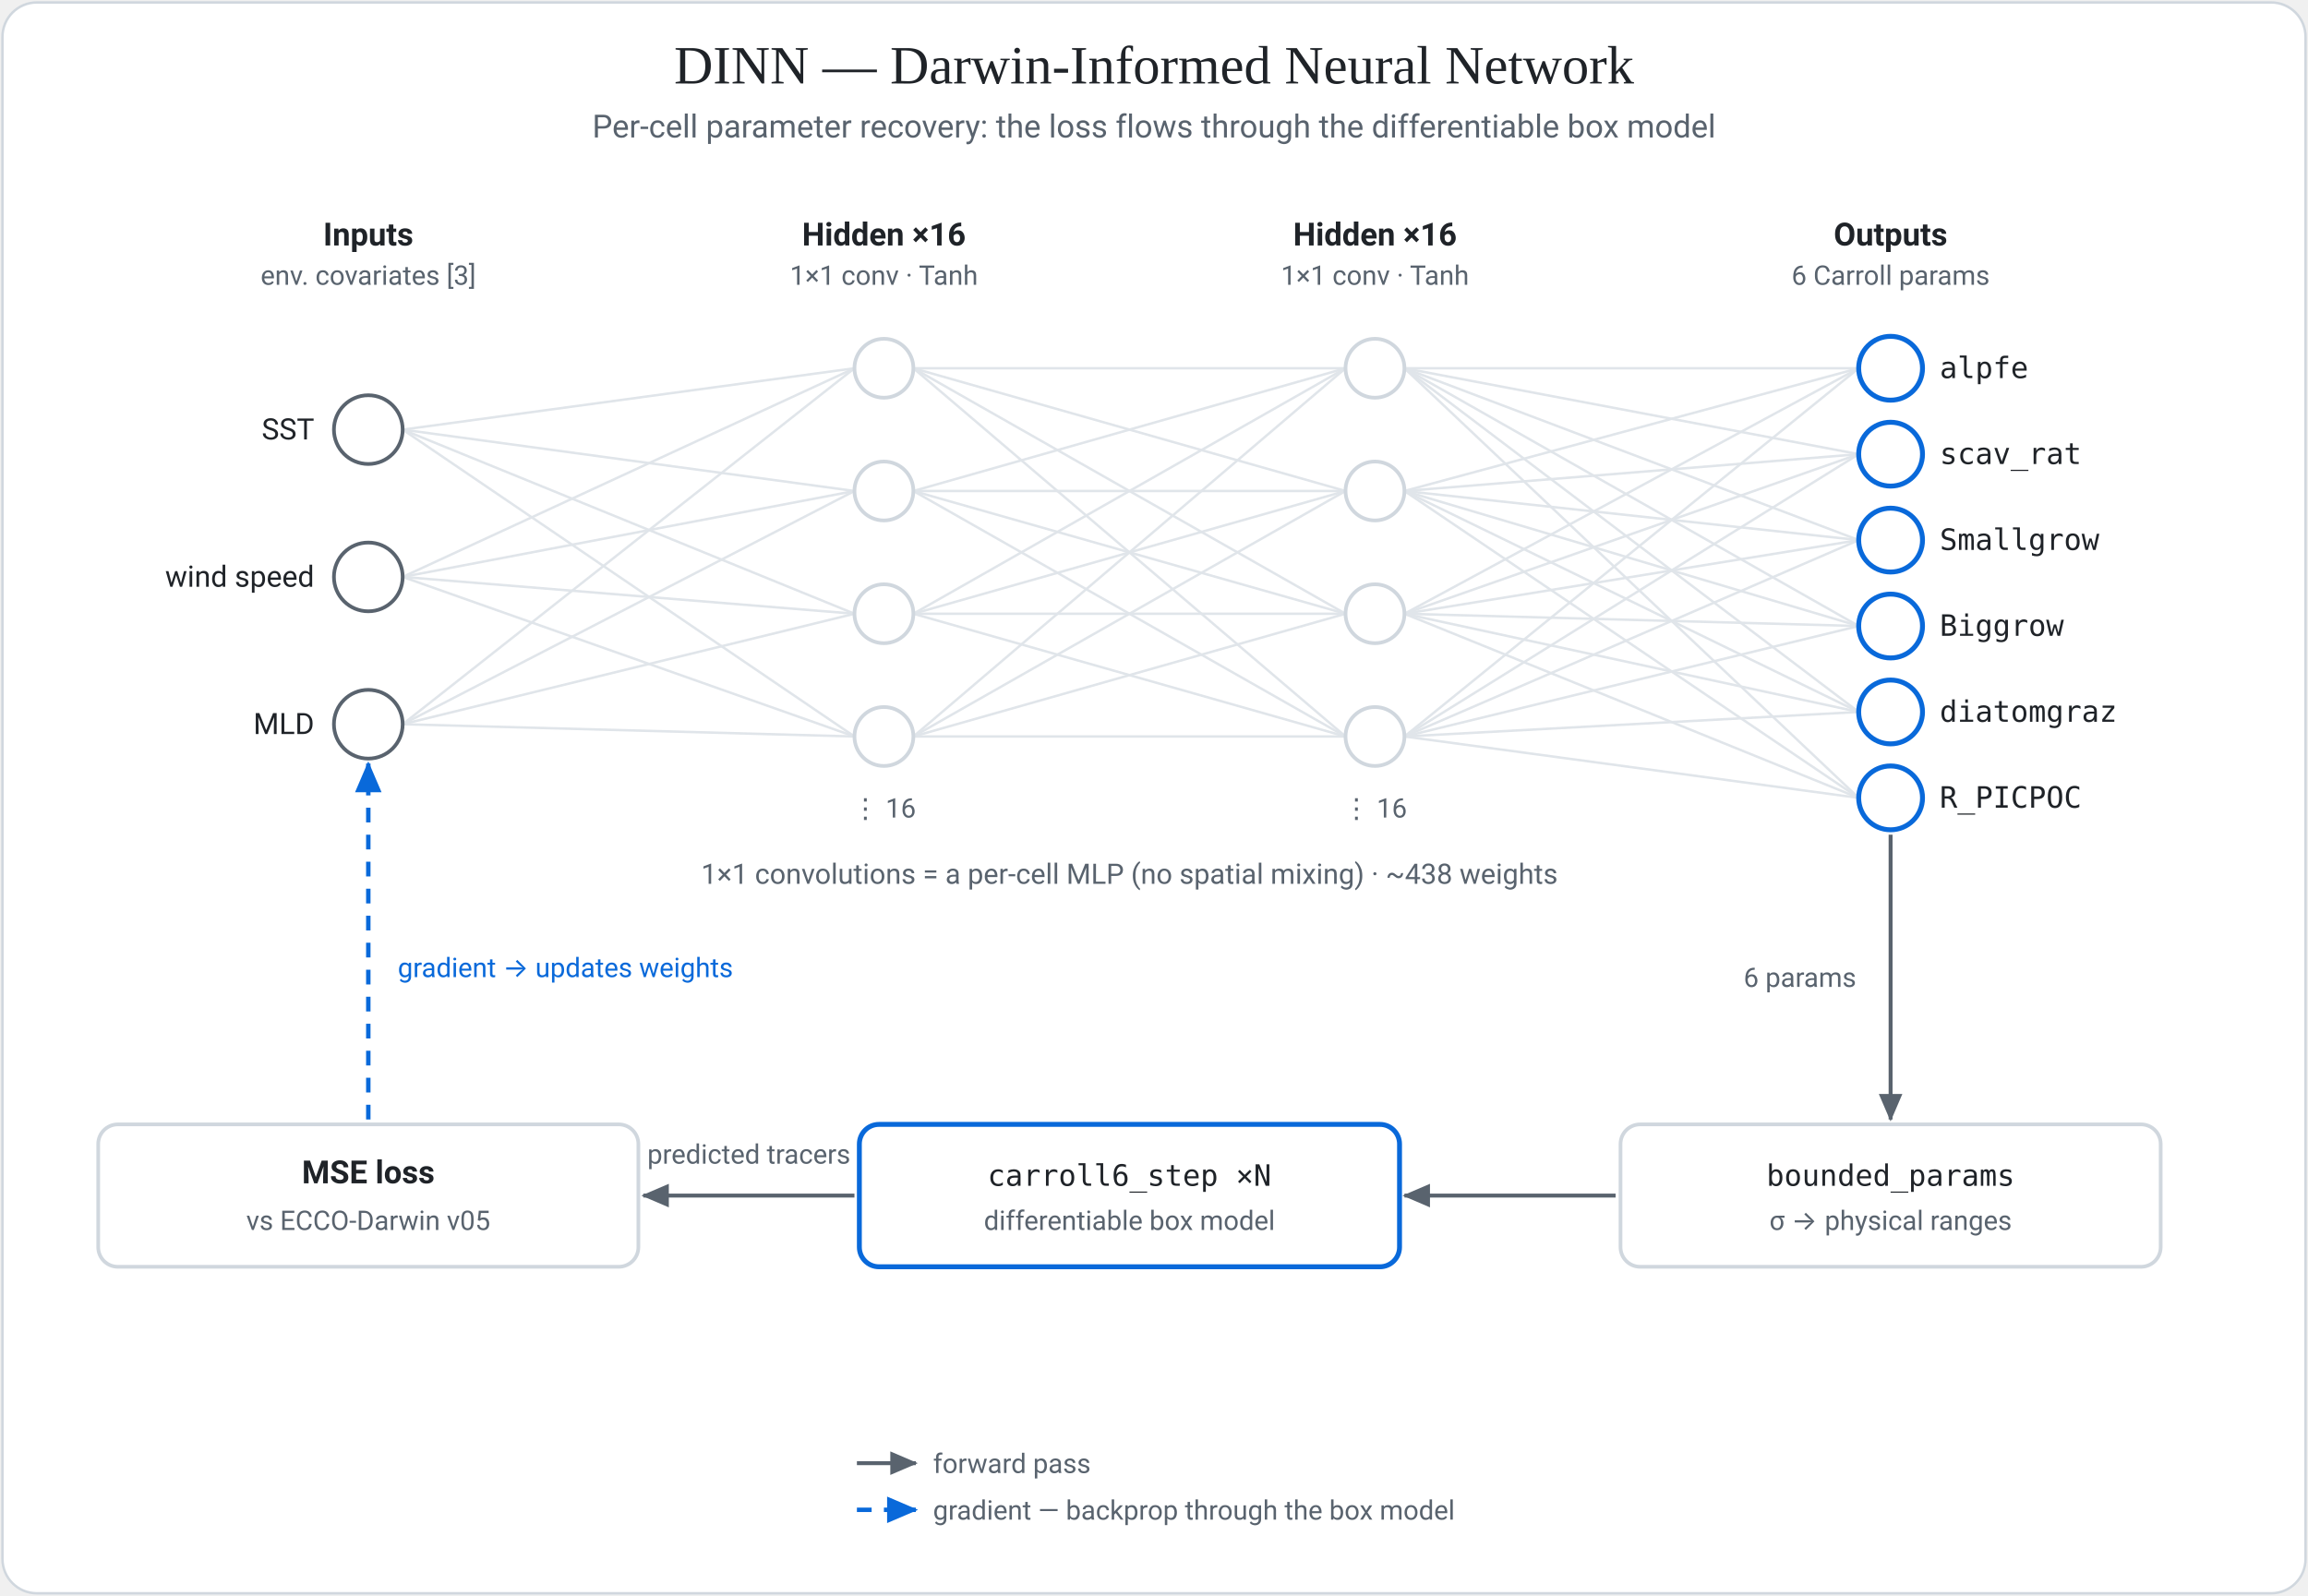
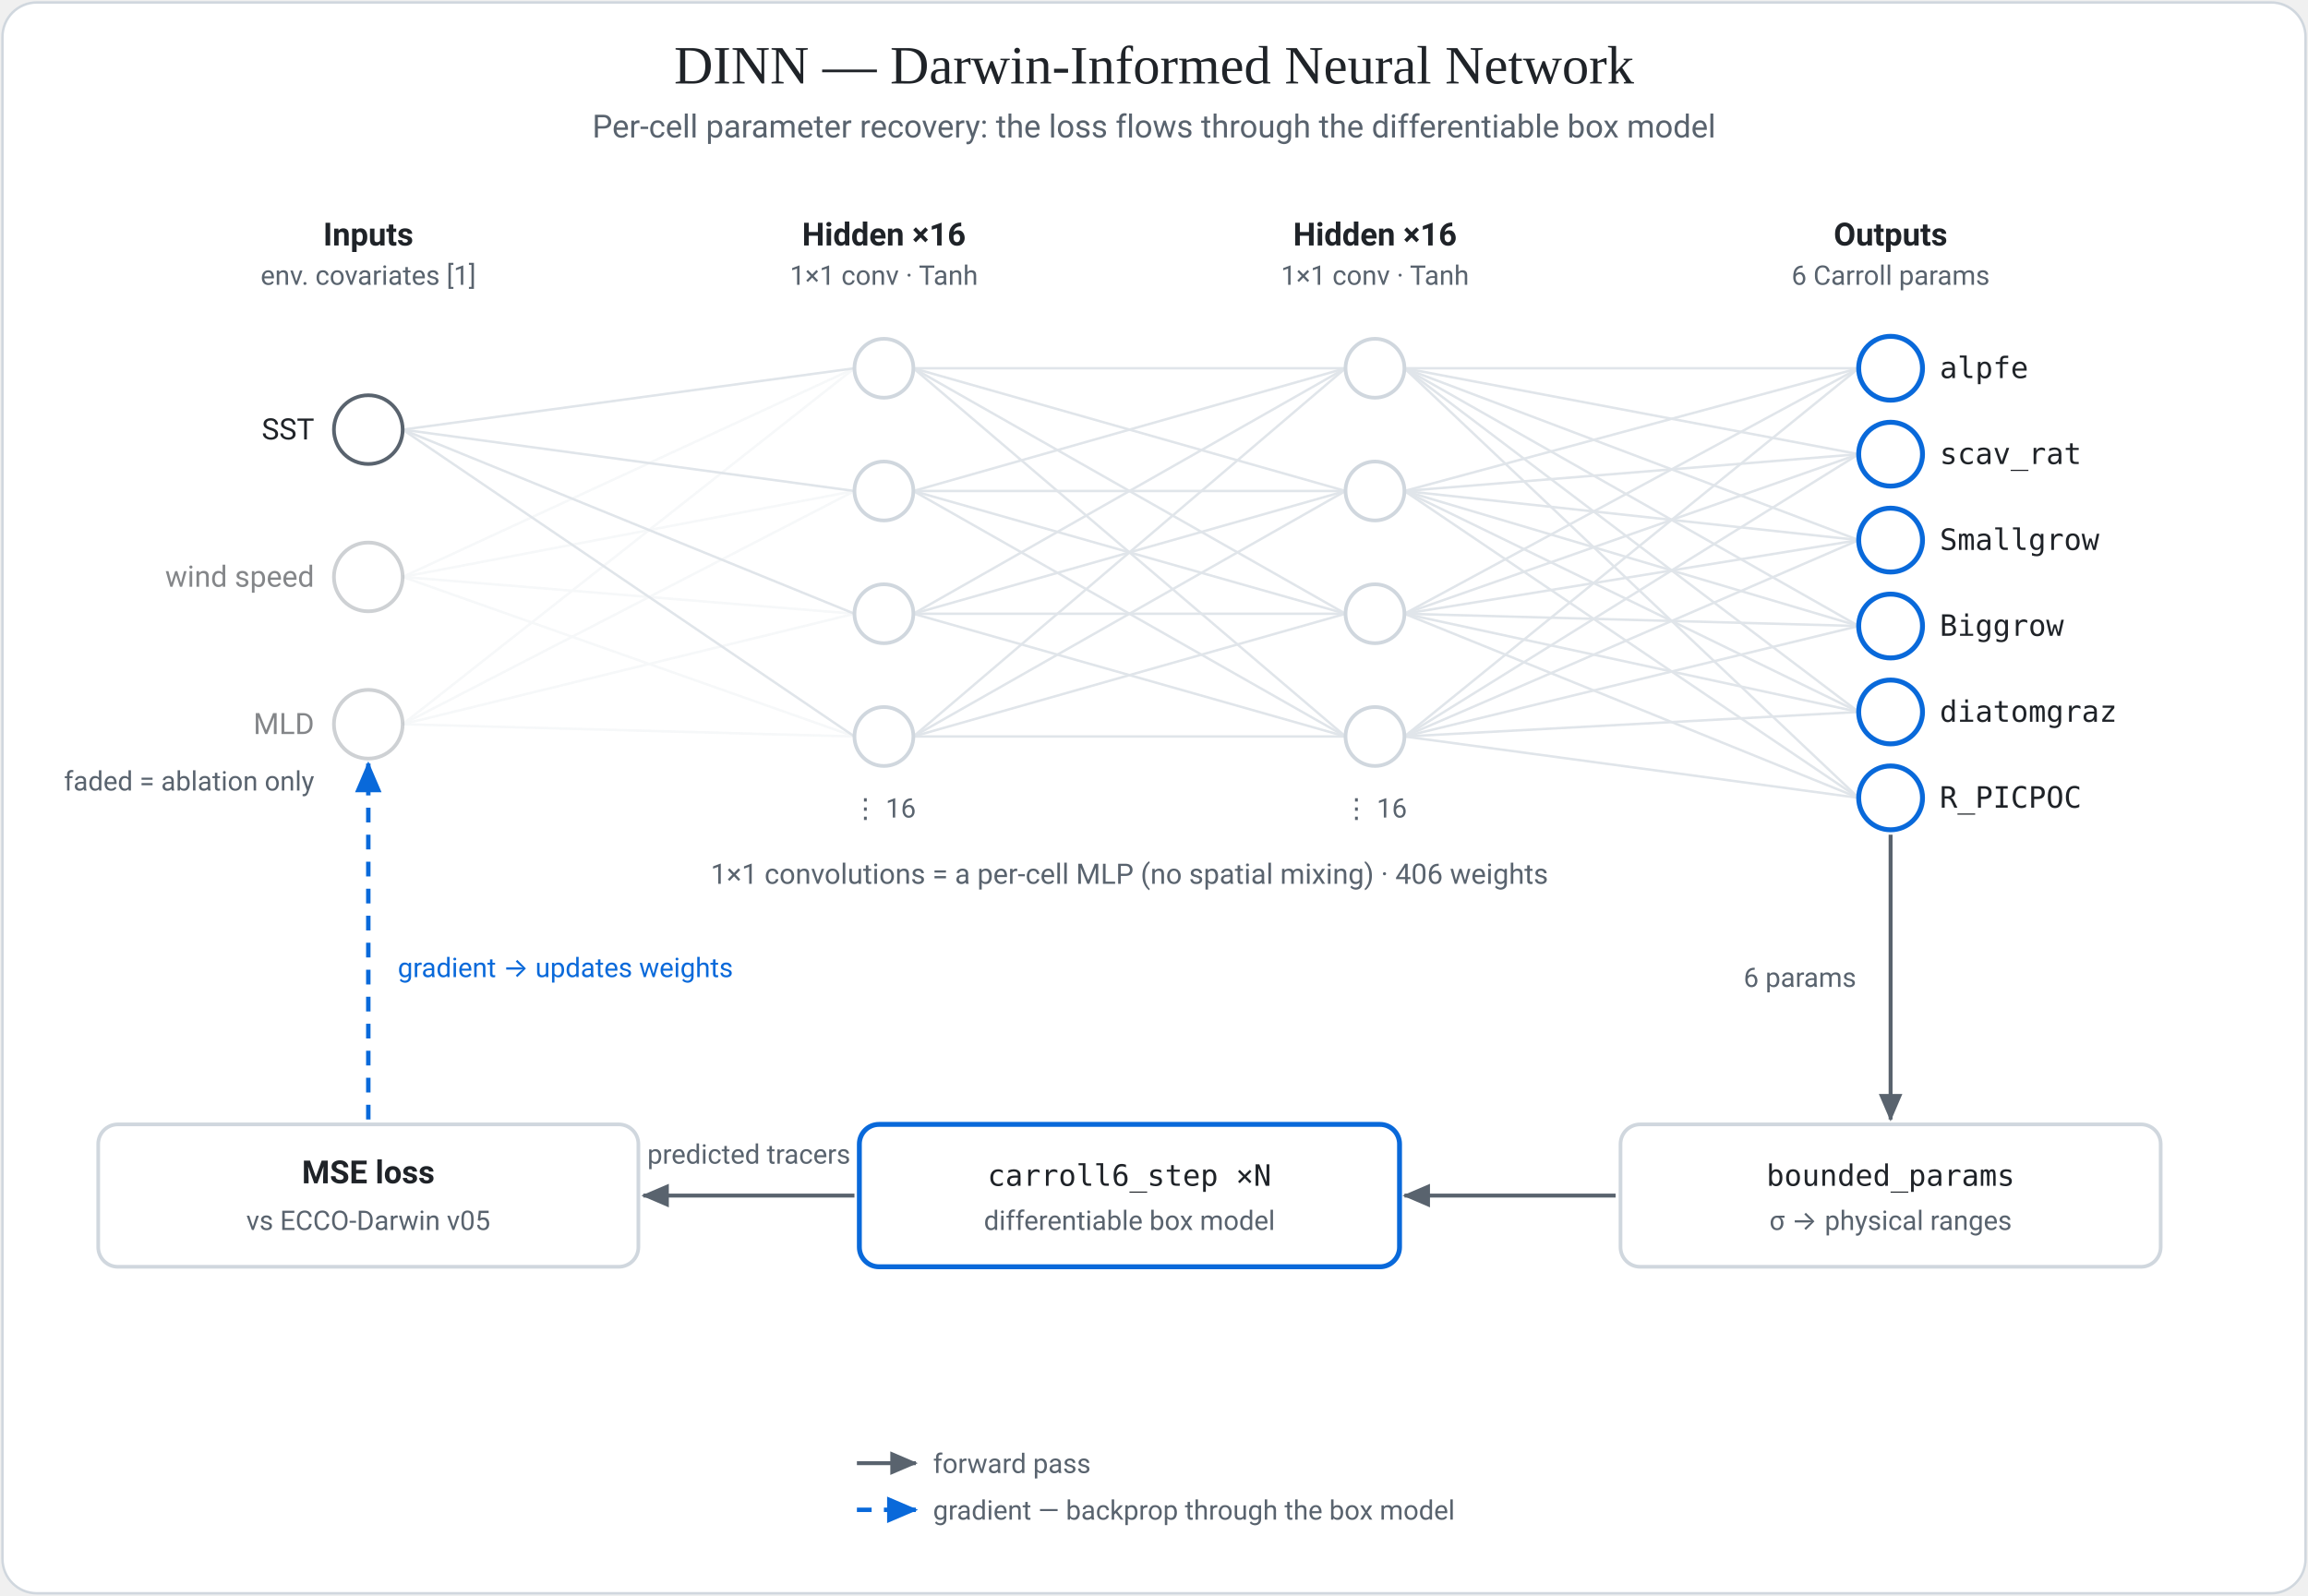
<svg xmlns="http://www.w3.org/2000/svg" viewBox="0 0 940 650" role="img" aria-labelledby="t d">
  <defs>
    <marker id="af" markerWidth="9" markerHeight="9" refX="6.5" refY="3" orient="auto">
      <path class="mkf" d="M0,0 L7,3 L0,6 Z" />
    </marker>
    <marker id="ag" markerWidth="10" markerHeight="10" refX="6.5" refY="3" orient="auto">
      <path class="mkg" d="M0,0 L7,3 L0,6 Z" />
    </marker>
  </defs>
  <style>
text{font-family:ui-sans-serif,system-ui,-apple-system,"Segoe UI",Roboto,sans-serif;}
.bg{fill:#ffffff;stroke:#d0d7de;stroke-width:1;}
.ttl{fill:#1f2328;font-size:22px;font-family:ui-serif,Georgia,"Times New Roman",serif;}
.sub{fill:#59636e;font-size:13px;}
.hd{fill:#1f2328;font-size:13px;font-weight:600;}
.hs{fill:#59636e;font-size:11px;}
.io{fill:#1f2328;font-size:12px;}
.mono{fill:#1f2328;font-size:12px;font-family:ui-monospace,"SF Mono",Menlo,Consolas,monospace;}
.cap{fill:#59636e;font-size:11.5px;}
.acc{fill:#0969da;font-size:11px;}
.node{fill:#ffffff;stroke:#d0d7de;stroke-width:1.5;}
.nin{fill:#ffffff;stroke:#59636e;stroke-width:1.5;}
.nout{fill:#ffffff;stroke:#0969da;stroke-width:2;}
.edge{stroke:#d0d7de;stroke-width:1;opacity:.65;}
.box{fill:#ffffff;stroke:#d0d7de;stroke-width:1.5;}
.boxA{fill:#ffffff;stroke:#0969da;stroke-width:2;}
.flow{stroke:#59636e;stroke-width:1.6;fill:none;}
.grad{stroke:#0969da;stroke-width:1.8;fill:none;stroke-dasharray:6 5;}
.mkf{fill:#59636e;}
.mkg{fill:#0969da;}
@media (prefers-color-scheme:dark){
.bg{fill:#0d1117;stroke:#3d444d;}
.ttl,.hd,.io,.mono{fill:#e6edf3;}
.sub,.hs,.cap{fill:#9198a1;}
.acc{fill:#4493f8;}
.node,.nin,.nout,.box,.boxA{fill:#0d1117;}
.node,.box,.edge{stroke:#3d444d;}
.nin,.flow{stroke:#9198a1;}
.nout,.boxA,.grad{stroke:#4493f8;}
.mkf{fill:#9198a1;}
.mkg{fill:#4493f8;}
}
</style>
  <rect class="bg" x="1" y="1" width="938" height="648" rx="14" />
  <text class="ttl" x="470" y="34" text-anchor="middle">DINN — Darwin-Informed Neural Network</text>
  <text class="sub" x="470" y="56" text-anchor="middle">Per-cell parameter recovery: the loss flows through the differentiable box model</text>
  <text class="hd" x="150" y="100" text-anchor="middle">Inputs</text>
-   <text class="hs" x="150" y="116" text-anchor="middle">env. covariates [3]</text>
+   <text class="hs" x="150" y="116" text-anchor="middle">env. covariates [1]</text>
  <text class="hd" x="360" y="100" text-anchor="middle">Hidden ×16</text>
  <text class="hs" x="360" y="116" text-anchor="middle">1×1 conv · Tanh</text>
  <text class="hd" x="560" y="100" text-anchor="middle">Hidden ×16</text>
  <text class="hs" x="560" y="116" text-anchor="middle">1×1 conv · Tanh</text>
  <text class="hd" x="770" y="100" text-anchor="middle">Outputs</text>
  <text class="hs" x="770" y="116" text-anchor="middle">6 Carroll params</text>
  <g class="edge">
    <line x1="164" y1="175" x2="348" y2="150" />
    <line x1="164" y1="175" x2="348" y2="200" />
    <line x1="164" y1="175" x2="348" y2="250" />
    <line x1="164" y1="175" x2="348" y2="300" />
-     <line x1="164" y1="235" x2="348" y2="150" />
-     <line x1="164" y1="235" x2="348" y2="200" />
-     <line x1="164" y1="235" x2="348" y2="250" />
-     <line x1="164" y1="235" x2="348" y2="300" />
-     <line x1="164" y1="295" x2="348" y2="150" />
-     <line x1="164" y1="295" x2="348" y2="200" />
-     <line x1="164" y1="295" x2="348" y2="250" />
-     <line x1="164" y1="295" x2="348" y2="300" />
+     <g opacity="0.3">
+       <line x1="164" y1="235" x2="348" y2="150" />
+       <line x1="164" y1="235" x2="348" y2="200" />
+       <line x1="164" y1="235" x2="348" y2="250" />
+       <line x1="164" y1="235" x2="348" y2="300" />
+       <line x1="164" y1="295" x2="348" y2="150" />
+       <line x1="164" y1="295" x2="348" y2="200" />
+       <line x1="164" y1="295" x2="348" y2="250" />
+       <line x1="164" y1="295" x2="348" y2="300" />
+     </g>
    <line x1="372" y1="150" x2="548" y2="150" />
    <line x1="372" y1="150" x2="548" y2="200" />
    <line x1="372" y1="150" x2="548" y2="250" />
    <line x1="372" y1="150" x2="548" y2="300" />
    <line x1="372" y1="200" x2="548" y2="150" />
    <line x1="372" y1="200" x2="548" y2="200" />
    <line x1="372" y1="200" x2="548" y2="250" />
    <line x1="372" y1="200" x2="548" y2="300" />
    <line x1="372" y1="250" x2="548" y2="150" />
    <line x1="372" y1="250" x2="548" y2="200" />
    <line x1="372" y1="250" x2="548" y2="250" />
    <line x1="372" y1="250" x2="548" y2="300" />
    <line x1="372" y1="300" x2="548" y2="150" />
    <line x1="372" y1="300" x2="548" y2="200" />
    <line x1="372" y1="300" x2="548" y2="250" />
    <line x1="372" y1="300" x2="548" y2="300" />
    <line x1="572" y1="150" x2="757" y2="150" />
    <line x1="572" y1="150" x2="757" y2="185" />
    <line x1="572" y1="150" x2="757" y2="220" />
    <line x1="572" y1="150" x2="757" y2="255" />
    <line x1="572" y1="150" x2="757" y2="290" />
    <line x1="572" y1="150" x2="757" y2="325" />
    <line x1="572" y1="200" x2="757" y2="150" />
    <line x1="572" y1="200" x2="757" y2="185" />
    <line x1="572" y1="200" x2="757" y2="220" />
    <line x1="572" y1="200" x2="757" y2="255" />
    <line x1="572" y1="200" x2="757" y2="290" />
    <line x1="572" y1="200" x2="757" y2="325" />
    <line x1="572" y1="250" x2="757" y2="150" />
    <line x1="572" y1="250" x2="757" y2="185" />
    <line x1="572" y1="250" x2="757" y2="220" />
    <line x1="572" y1="250" x2="757" y2="255" />
    <line x1="572" y1="250" x2="757" y2="290" />
    <line x1="572" y1="250" x2="757" y2="325" />
    <line x1="572" y1="300" x2="757" y2="150" />
    <line x1="572" y1="300" x2="757" y2="185" />
    <line x1="572" y1="300" x2="757" y2="220" />
    <line x1="572" y1="300" x2="757" y2="255" />
    <line x1="572" y1="300" x2="757" y2="290" />
    <line x1="572" y1="300" x2="757" y2="325" />
  </g>
  <circle class="nin" cx="150" cy="175" r="14" />
-   <circle class="nin" cx="150" cy="235" r="14" />
-   <circle class="nin" cx="150" cy="295" r="14" />
  <text class="io" x="128" y="179" text-anchor="end">SST</text>
-   <text class="io" x="128" y="239" text-anchor="end">wind speed</text>
-   <text class="io" x="128" y="299" text-anchor="end">MLD</text>
+   <g opacity="0.3">
+     <circle class="nin" cx="150" cy="235" r="14" />
+     <circle class="nin" cx="150" cy="295" r="14" />
+   </g>
+   <g opacity="0.55">
+     <text class="io" x="128" y="239" text-anchor="end">wind speed</text>
+     <text class="io" x="128" y="299" text-anchor="end">MLD</text>
+   </g>
+   <text class="hs" x="128" y="322" text-anchor="end">faded = ablation only</text>
  <circle class="node" cx="360" cy="150" r="12" />
  <circle class="node" cx="360" cy="200" r="12" />
  <circle class="node" cx="360" cy="250" r="12" />
  <circle class="node" cx="360" cy="300" r="12" />
  <text class="hs" x="360" y="333" text-anchor="middle">⋮ 16</text>
  <circle class="node" cx="560" cy="150" r="12" />
  <circle class="node" cx="560" cy="200" r="12" />
  <circle class="node" cx="560" cy="250" r="12" />
  <circle class="node" cx="560" cy="300" r="12" />
  <text class="hs" x="560" y="333" text-anchor="middle">⋮ 16</text>
  <circle class="nout" cx="770" cy="150" r="13" />
  <circle class="nout" cx="770" cy="185" r="13" />
  <circle class="nout" cx="770" cy="220" r="13" />
  <circle class="nout" cx="770" cy="255" r="13" />
  <circle class="nout" cx="770" cy="290" r="13" />
  <circle class="nout" cx="770" cy="325" r="13" />
  <text class="mono" x="790" y="154">alpfe</text>
  <text class="mono" x="790" y="189">scav_rat</text>
  <text class="mono" x="790" y="224">Smallgrow</text>
  <text class="mono" x="790" y="259">Biggrow</text>
  <text class="mono" x="790" y="294">diatomgraz</text>
  <text class="mono" x="790" y="329">R_PICPOC</text>
-   <text class="cap" x="460" y="360" text-anchor="middle">1×1 convolutions = a per-cell MLP (no spatial mixing) · ~438 weights</text>
+   <text class="cap" x="460" y="360" text-anchor="middle">1×1 convolutions = a per-cell MLP (no spatial mixing) · 406 weights</text>
  <path class="flow" d="M 770 340 L 770 456" marker-end="url(#af)" />
  <text class="hs" x="756" y="402" text-anchor="end">6 params</text>
  <rect class="box" x="660" y="458" width="220" height="58" rx="8" />
  <text class="mono" x="770" y="483" text-anchor="middle">bounded_params</text>
  <text class="hs" x="770" y="501" text-anchor="middle">σ → physical ranges</text>
  <rect class="boxA" x="350" y="458" width="220" height="58" rx="8" />
  <text class="mono" x="460" y="483" text-anchor="middle">carroll6_step ×N</text>
  <text class="hs" x="460" y="501" text-anchor="middle">differentiable box model</text>
  <rect class="box" x="40" y="458" width="220" height="58" rx="8" />
  <text class="hd" x="150" y="482" text-anchor="middle">MSE loss</text>
  <text class="hs" x="150" y="501" text-anchor="middle">vs ECCO-Darwin v05</text>
  <line class="flow" x1="658" y1="487" x2="572" y2="487" marker-end="url(#af)" />
  <line class="flow" x1="348" y1="487" x2="262" y2="487" marker-end="url(#af)" />
  <text class="hs" x="305" y="474" text-anchor="middle" font-size="8">predicted tracers</text>
  <path class="grad" d="M 150 456 L 150 311" marker-end="url(#ag)" />
  <text class="acc" x="162" y="398">gradient → updates weights</text>
  <line class="flow" x1="349" y1="596" x2="373" y2="596" marker-end="url(#af)" />
  <text class="hs" x="380" y="600">forward pass</text>
  <line class="grad" x1="349" y1="615" x2="373" y2="615" marker-end="url(#ag)" />
  <text class="hs" x="380" y="619">gradient — backprop through the box model</text>
</svg>
